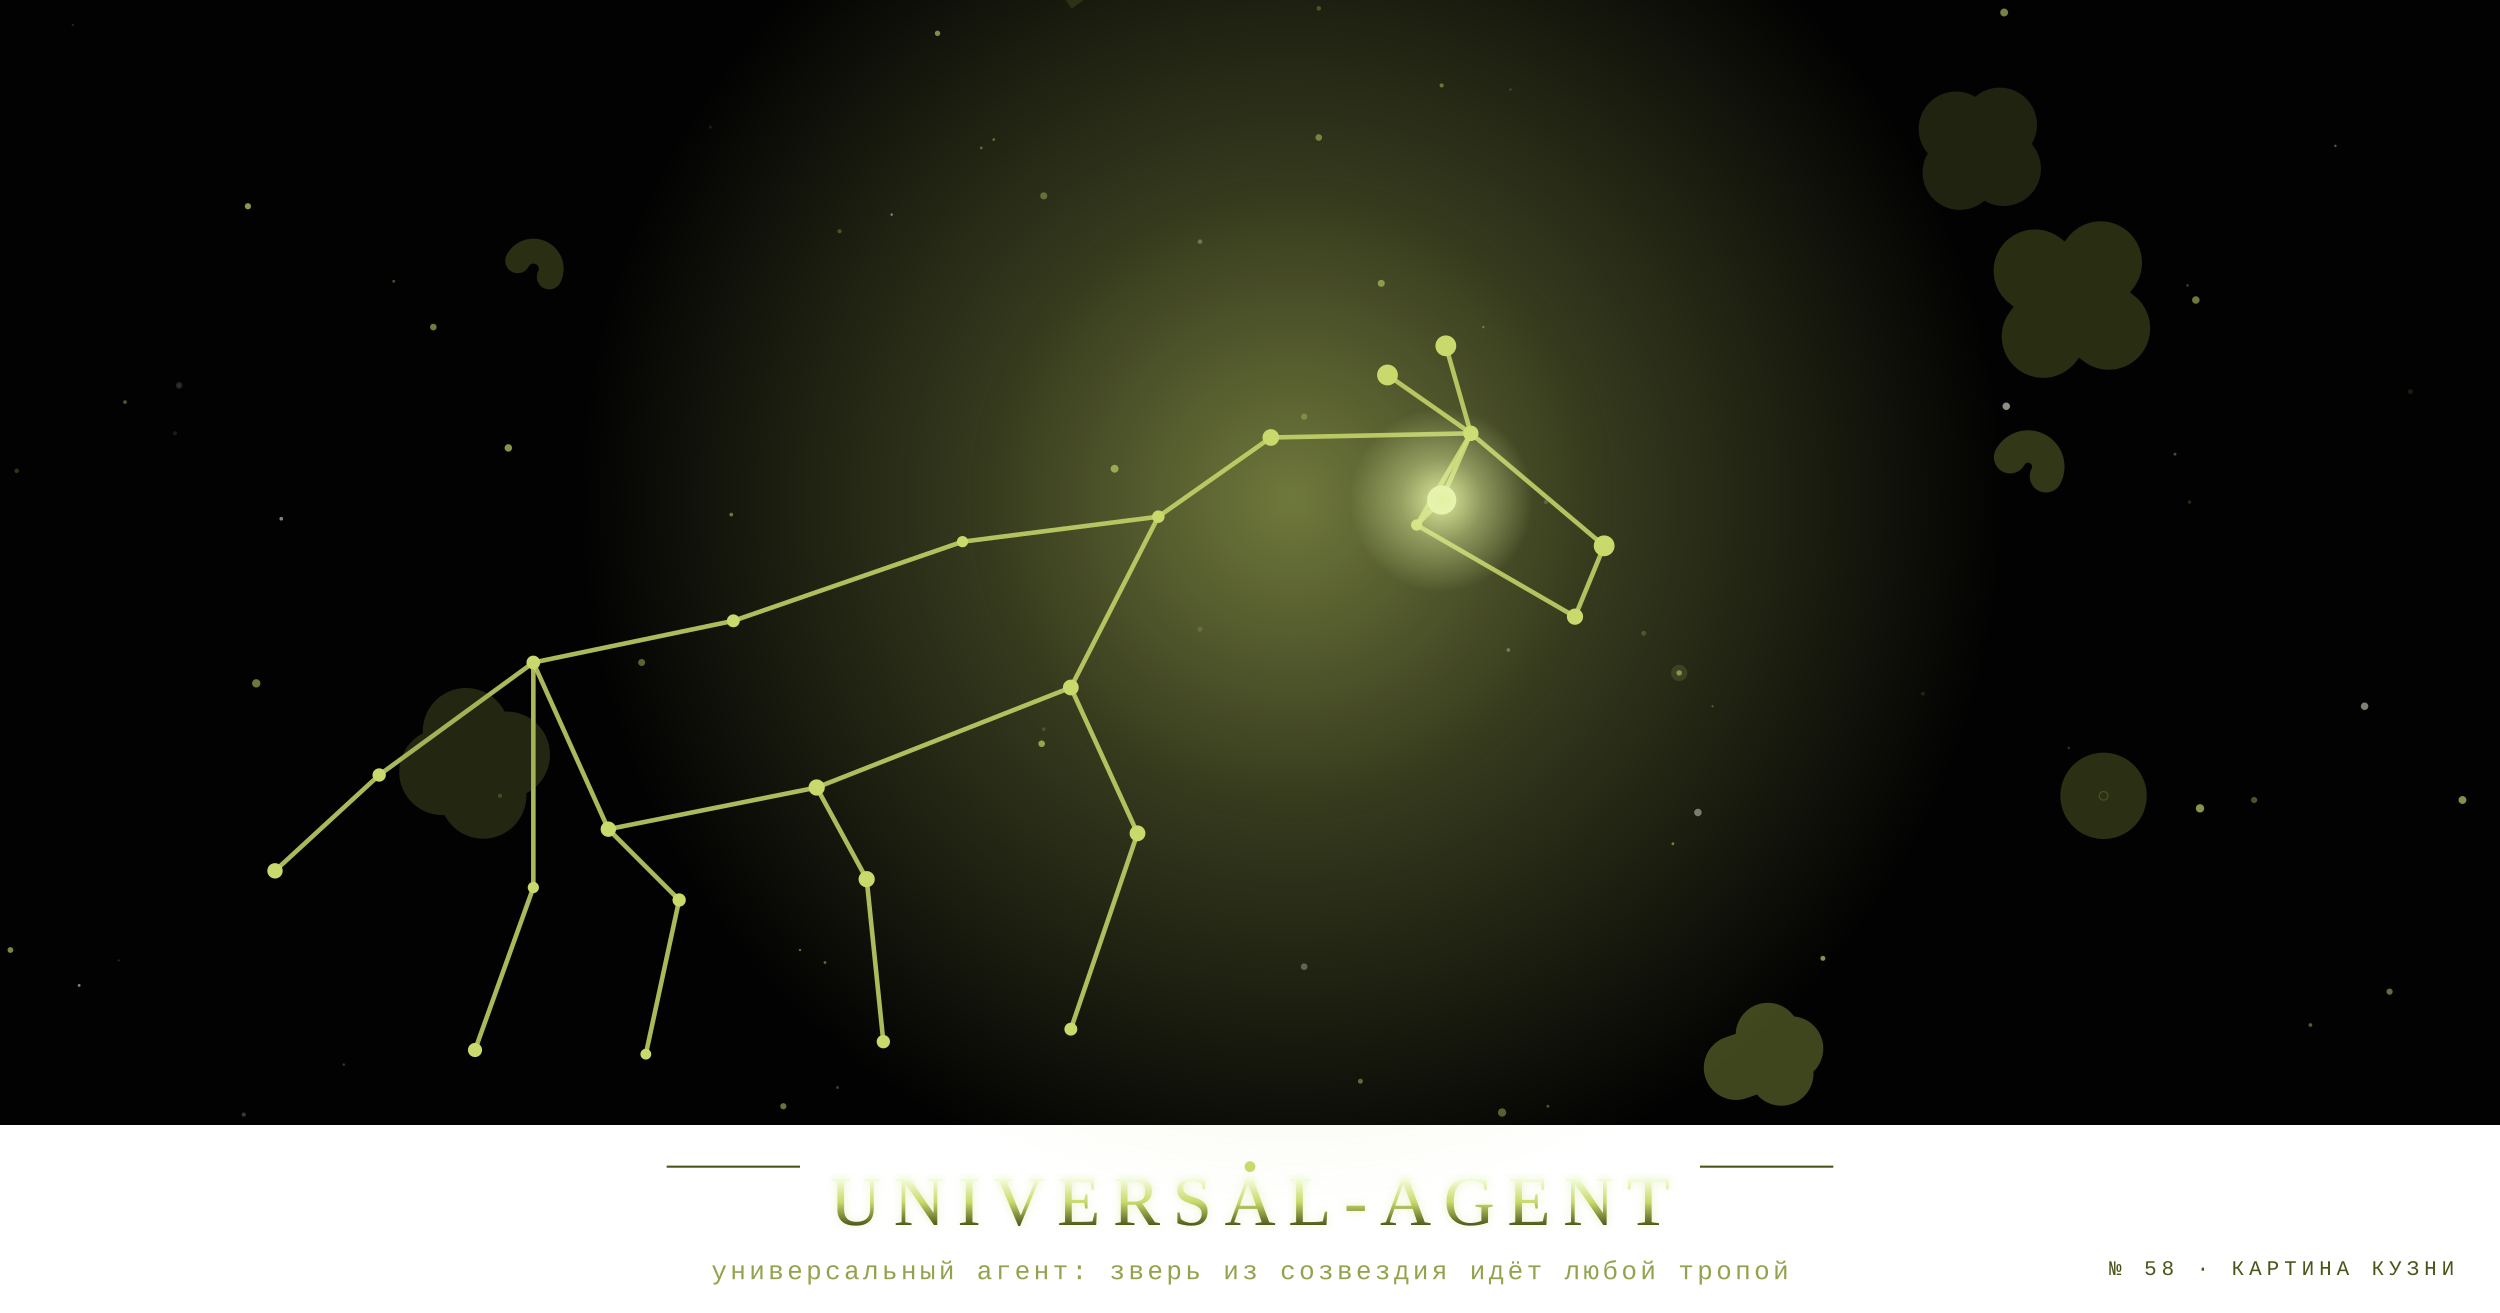
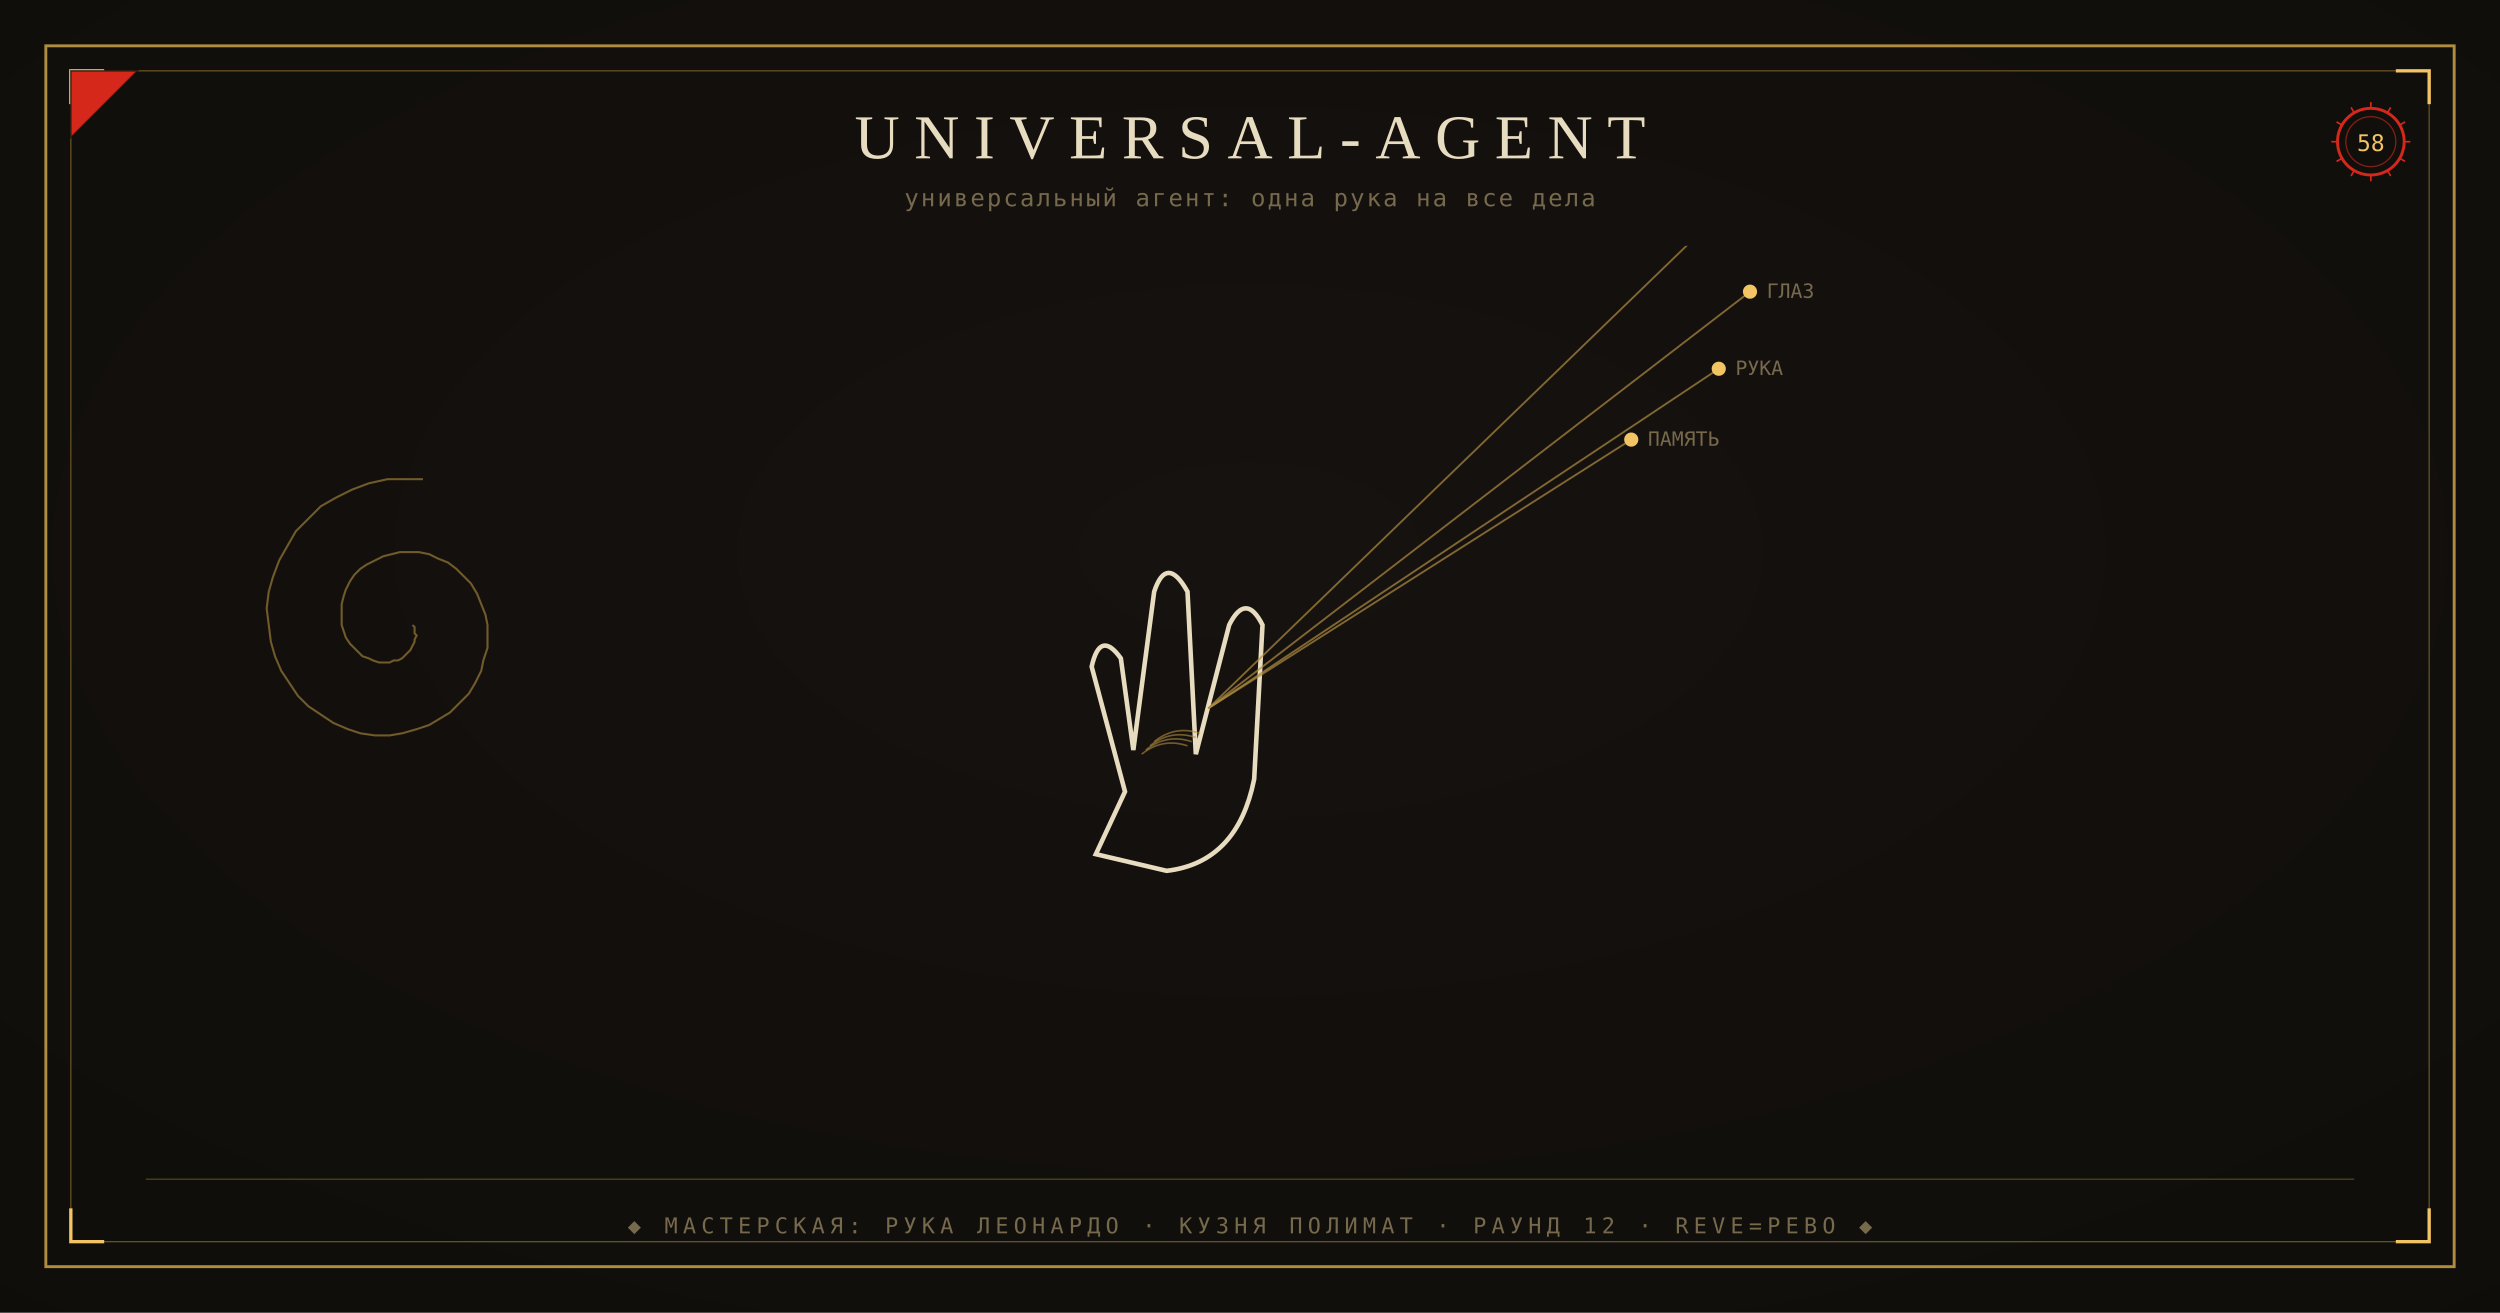
- <svg xmlns="http://www.w3.org/2000/svg" viewBox="0 0 1200 630" width="1200" height="630" role="img">
-   <defs>
-     <linearGradient id="bg" x1="0" y1="0" x2="0" y2="1">
-       <stop offset="0" stop-color="#030202" />
-       <stop offset=".55" stop-color="#0A0705" />
-       <stop offset="1" stop-color="#060403" />
-     </linearGradient>
-     <radialGradient id="vig" cx=".5" cy=".46" r=".75">
-       <stop offset=".55" stop-color="#000" stop-opacity="0" />
-       <stop offset="1" stop-color="#000" stop-opacity=".82" />
-     </radialGradient>
-   </defs>
-   <rect width="1200" height="540" fill="url(#bg)" />
-   <defs>
-     <radialGradient id="ey">
-       <stop offset="0" stop-color="#E2F0A0" stop-opacity="0.95" />
-       <stop offset=".45" stop-color="#E2F0A0" stop-opacity="0.43" />
-       <stop offset="1" stop-color="#E2F0A0" stop-opacity="0" />
-     </radialGradient>
-     <radialGradient id="gl">
-       <stop offset="0" stop-color="#C9D96B" stop-opacity="0.55" />
-       <stop offset=".45" stop-color="#C9D96B" stop-opacity="0.25" />
-       <stop offset="1" stop-color="#C9D96B" stop-opacity="0" />
-     </radialGradient>
-   </defs>
-   <rect width="1200" height="540" fill="#030202" />
-   <rect width="1200" height="540" filter="url(#neb)" opacity=".2" />
-   <circle cx="620.0" cy="240.0" r="340.0" fill="url(#gl)" />
-   <line x1="770" y1="262" x2="706" y2="208" stroke="#C9D96B" stroke-width="2.2" opacity=".85" />
-   <line x1="706" y1="208" x2="694" y2="166" stroke="#C9D96B" stroke-width="2.2" opacity=".85" />
-   <line x1="706" y1="208" x2="666" y2="180" stroke="#C9D96B" stroke-width="2.2" opacity=".85" />
-   <line x1="706" y1="208" x2="610" y2="210" stroke="#C9D96B" stroke-width="2.2" opacity=".85" />
-   <line x1="610" y1="210" x2="556" y2="248" stroke="#C9D96B" stroke-width="2.2" opacity=".85" />
-   <line x1="556" y1="248" x2="462" y2="260" stroke="#C9D96B" stroke-width="2.2" opacity=".85" />
-   <line x1="462" y1="260" x2="352" y2="298" stroke="#C9D96B" stroke-width="2.2" opacity=".85" />
-   <line x1="352" y1="298" x2="256" y2="318" stroke="#C9D96B" stroke-width="2.2" opacity=".85" />
-   <line x1="256" y1="318" x2="182" y2="372" stroke="#C9D96B" stroke-width="2.2" opacity=".85" />
-   <line x1="182" y1="372" x2="132" y2="418" stroke="#C9D96B" stroke-width="2.2" opacity=".85" />
-   <line x1="556" y1="248" x2="514" y2="330" stroke="#C9D96B" stroke-width="2.2" opacity=".85" />
-   <line x1="514" y1="330" x2="392" y2="378" stroke="#C9D96B" stroke-width="2.2" opacity=".85" />
-   <line x1="392" y1="378" x2="292" y2="398" stroke="#C9D96B" stroke-width="2.2" opacity=".85" />
-   <line x1="292" y1="398" x2="256" y2="318" stroke="#C9D96B" stroke-width="2.2" opacity=".85" />
-   <line x1="514" y1="330" x2="546" y2="400" stroke="#C9D96B" stroke-width="2.2" opacity=".85" />
-   <line x1="546" y1="400" x2="514" y2="494" stroke="#C9D96B" stroke-width="2.2" opacity=".85" />
-   <line x1="392" y1="378" x2="416" y2="422" stroke="#C9D96B" stroke-width="2.2" opacity=".85" />
-   <line x1="416" y1="422" x2="424" y2="500" stroke="#C9D96B" stroke-width="2.2" opacity=".85" />
-   <line x1="292" y1="398" x2="326" y2="432" stroke="#C9D96B" stroke-width="2.2" opacity=".85" />
-   <line x1="326" y1="432" x2="310" y2="506" stroke="#C9D96B" stroke-width="2.2" opacity=".85" />
-   <line x1="256" y1="318" x2="256" y2="426" stroke="#C9D96B" stroke-width="2.2" opacity=".85" />
-   <line x1="256" y1="426" x2="228" y2="504" stroke="#C9D96B" stroke-width="2.2" opacity=".85" />
-   <line x1="770" y1="262" x2="756" y2="296" stroke="#C9D96B" stroke-width="2.2" opacity=".85" />
-   <line x1="756" y1="296" x2="680" y2="252" stroke="#C9D96B" stroke-width="2.2" opacity=".85" />
-   <line x1="680" y1="252" x2="706" y2="208" stroke="#C9D96B" stroke-width="2.2" opacity=".85" />
-   <line x1="680" y1="252" x2="692" y2="240" stroke="#C9D96B" stroke-width="2.2" opacity=".85" />
-   <line x1="692" y1="240" x2="706" y2="208" stroke="#C9D96B" stroke-width="2.2" opacity=".85" />
-   <circle cx="770" cy="262" r="5.0" fill="#C9D96B" />
-   <circle cx="706" cy="208" r="3.7" fill="#C9D96B" />
-   <circle cx="694" cy="166" r="5.0" fill="#C9D96B" />
-   <circle cx="666" cy="180" r="5.0" fill="#C9D96B" />
-   <circle cx="610" cy="210" r="4.0" fill="#C9D96B" />
-   <circle cx="556" cy="248" r="3.0" fill="#C9D96B" />
-   <circle cx="462" cy="260" r="2.7" fill="#C9D96B" />
-   <circle cx="352" cy="298" r="3.1" fill="#C9D96B" />
-   <circle cx="256" cy="318" r="3.3" fill="#C9D96B" />
-   <circle cx="182" cy="372" r="3.2" fill="#C9D96B" />
-   <circle cx="132" cy="418" r="3.7" fill="#C9D96B" />
-   <circle cx="514" cy="330" r="3.8" fill="#C9D96B" />
-   <circle cx="392" cy="378" r="3.9" fill="#C9D96B" />
-   <circle cx="292" cy="398" r="3.7" fill="#C9D96B" />
-   <circle cx="514" cy="494" r="3.1" fill="#C9D96B" />
-   <circle cx="546" cy="400" r="3.8" fill="#C9D96B" />
-   <circle cx="424" cy="500" r="3.2" fill="#C9D96B" />
-   <circle cx="416" cy="422" r="3.9" fill="#C9D96B" />
-   <circle cx="310" cy="506" r="2.6" fill="#C9D96B" />
-   <circle cx="326" cy="432" r="3.2" fill="#C9D96B" />
-   <circle cx="228" cy="504" r="3.4" fill="#C9D96B" />
-   <circle cx="256" cy="426" r="2.7" fill="#C9D96B" />
-   <circle cx="756" cy="296" r="3.9" fill="#C9D96B" />
-   <circle cx="680" cy="252" r="2.7" fill="#C9D96B" />
-   <circle cx="692" cy="240" r="7.0" fill="#F4FFE0" />
-   <circle cx="692.0" cy="240.0" r="44.0" fill="url(#ey)" />
-   <circle cx="1147" cy="476" r="1.5" fill="#C9D96B" opacity="0.50" />
-   <circle cx="471" cy="71" r="0.7" fill="#C9D96B" opacity="0.36" />
-   <circle cx="1082" cy="384" r="1.5" fill="#C9D96B" opacity="0.37" />
-   <circle cx="626" cy="200" r="1.5" fill="#C9D96B" opacity="0.32" />
-   <circle cx="1050" cy="137" r="0.6" fill="#C9D96B" opacity="0.32" />
-   <circle cx="57" cy="461" r="0.5" fill="#C9D96B" opacity="0.20" />
-   <circle cx="1135" cy="339" r="1.8" fill="#F4FFE0" opacity="0.51" />
-   <circle cx="308" cy="318" r="1.7" fill="#C9D96B" opacity="0.43" />
-   <circle cx="244" cy="215" r="1.8" fill="#C9D96B" opacity="0.67" />
-   <circle cx="963" cy="195" r="1.8" fill="#F4FFE0" opacity="0.57" />
-   <circle cx="815" cy="390" r="1.8" fill="#F4FFE0" opacity="0.43" />
-   <circle cx="165" cy="511" r="0.6" fill="#C9D96B" opacity="0.27" />
-   <circle cx="1056" cy="388" r="2.0" fill="#C9D96B" opacity="0.68" />
-   <circle cx="1109" cy="492" r="0.9" fill="#C9D96B" opacity="0.43" />
-   <circle cx="742" cy="241" r="1.0" fill="#F4FFE0" opacity="0.17" />
-   <circle cx="396" cy="462" r="0.7" fill="#C9D96B" opacity="0.45" />
-   <circle cx="384" cy="456" r="0.6" fill="#C9D96B" opacity="0.45" />
-   <circle cx="724" cy="312" r="0.9" fill="#F4FFE0" opacity="0.31" />
-   <circle cx="803" cy="405" r="0.7" fill="#C9D96B" opacity="0.52" />
-   <circle cx="501" cy="350" r="0.9" fill="#C9D96B" opacity="0.18" />
-   <circle cx="1054" cy="144" r="1.8" fill="#C9D96B" opacity="0.55" />
-   <circle cx="633" cy="4" r="1.1" fill="#C9D96B" opacity="0.27" />
-   <circle cx="86" cy="185" r="1.6" fill="#F4FFE0" opacity=".14" />
-   <circle cx="86" cy="185" r="0.5" fill="#F4FFE0" opacity="0.12" />
-   <circle cx="875" cy="460" r="1.2" fill="#C9D96B" opacity="0.67" />
-   <circle cx="993" cy="359" r="0.6" fill="#C9D96B" opacity="0.23" />
-   <circle cx="535" cy="225" r="1.9" fill="#C9D96B" opacity="0.64" />
-   <circle cx="5" cy="456" r="1.4" fill="#C9D96B" opacity="0.61" />
-   <circle cx="341" cy="61" r="0.8" fill="#C9D96B" opacity="0.11" />
-   <circle cx="806" cy="323" r="3.9" fill="#C9D96B" opacity=".14" />
-   <circle cx="806" cy="323" r="1.3" fill="#C9D96B" opacity="0.55" />
-   <circle cx="743" cy="531" r="0.7" fill="#C9D96B" opacity="0.37" />
-   <circle cx="962" cy="6" r="1.9" fill="#C9D96B" opacity="0.59" />
-   <circle cx="500" cy="357" r="1.6" fill="#C9D96B" opacity="0.67" />
-   <circle cx="450" cy="16" r="1.3" fill="#C9D96B" opacity="0.61" />
-   <circle cx="428" cy="103" r="0.6" fill="#F4FFE0" opacity="0.47" />
-   <circle cx="501" cy="94" r="1.7" fill="#C9D96B" opacity="0.38" />
-   <circle cx="1157" cy="188" r="1.2" fill="#C9D96B" opacity="0.12" />
-   <circle cx="208" cy="157" r="1.6" fill="#C9D96B" opacity="0.56" />
-   <circle cx="1121" cy="70" r="0.6" fill="#C9D96B" opacity="0.42" />
-   <circle cx="376" cy="531" r="1.5" fill="#C9D96B" opacity="0.52" />
-   <circle cx="725" cy="43" r="0.6" fill="#C9D96B" opacity="0.20" />
-   <circle cx="60" cy="193" r="0.9" fill="#C9D96B" opacity="0.40" />
-   <circle cx="923" cy="333" r="0.9" fill="#C9D96B" opacity="0.14" />
-   <circle cx="135" cy="249" r="0.9" fill="#F4FFE0" opacity="0.53" />
-   <circle cx="1044" cy="218" r="0.7" fill="#C9D96B" opacity="0.36" />
-   <circle cx="692" cy="41" r="1.0" fill="#C9D96B" opacity="0.44" />
-   <circle cx="1182" cy="384" r="1.9" fill="#C9D96B" opacity="0.66" />
-   <circle cx="822" cy="339" r="0.5" fill="#C9D96B" opacity="0.37" />
-   <circle cx="35" cy="12" r="0.6" fill="#C9D96B" opacity="0.16" />
-   <circle cx="633" cy="66" r="1.6" fill="#C9D96B" opacity="0.48" />
-   <circle cx="351" cy="247" r="0.9" fill="#C9D96B" opacity="0.50" />
-   <circle cx="576" cy="116" r="1.1" fill="#F4FFE0" opacity="0.27" />
-   <circle cx="1051" cy="241" r="0.8" fill="#C9D96B" opacity="0.20" />
-   <circle cx="84" cy="208" r="1.0" fill="#C9D96B" opacity="0.12" />
-   <circle cx="721" cy="534" r="2.0" fill="#C9D96B" opacity="0.41" />
-   <circle cx="626" cy="464" r="1.6" fill="#F4FFE0" opacity="0.30" />
-   <circle cx="653" cy="519" r="1.2" fill="#C9D96B" opacity="0.44" />
-   <circle cx="8" cy="226" r="1.1" fill="#C9D96B" opacity="0.23" />
-   <circle cx="117" cy="535" r="1.0" fill="#F4FFE0" opacity="0.22" />
-   <circle cx="119" cy="99" r="1.5" fill="#C9D96B" opacity="0.69" />
-   <circle cx="240" cy="382" r="1.0" fill="#C9D96B" opacity="0.23" />
-   <circle cx="789" cy="304" r="1.2" fill="#C9D96B" opacity="0.22" />
-   <circle cx="403" cy="111" r="1.0" fill="#C9D96B" opacity="0.29" />
-   <circle cx="576" cy="302" r="1.2" fill="#C9D96B" opacity="0.18" />
-   <circle cx="38" cy="473" r="0.7" fill="#F4FFE0" opacity="0.52" />
-   <circle cx="663" cy="136" r="1.7" fill="#C9D96B" opacity="0.57" />
-   <circle cx="712" cy="157" r="0.6" fill="#C9D96B" opacity="0.38" />
-   <circle cx="123" cy="328" r="2.0" fill="#C9D96B" opacity="0.54" />
-   <circle cx="477" cy="67" r="0.7" fill="#C9D96B" opacity="0.37" />
-   <circle cx="189" cy="135" r="0.7" fill="#C9D96B" opacity="0.37" />
-   <circle cx="402" cy="522" r="0.7" fill="#C9D96B" opacity="0.29" />
-   <g transform="translate(950.3 71.4) rotate(39.87634) scale(14.92)">
-     <path d="M-1 0 H1 M0 -1 V1" stroke="#8A9B3E" stroke-width="2.4" fill="none" opacity="0.212" stroke-linecap="round" />
+ <svg xmlns="http://www.w3.org/2000/svg" viewBox="0 0 1200 630" width="1200" height="630">
+   <rect width="1200" height="630" fill="#0E0C09" />
+   <radialGradient id="vig58" cx="0.5" cy="0.42" r="0.95">
+     <stop offset="0" stop-color="#171310" />
+     <stop offset="1" stop-color="#0E0C09" />
+   </radialGradient>
+   <rect width="1200" height="630" fill="url(#vig58)" opacity="0.9" />
+   <rect x="22" y="22" width="1156" height="586" fill="none" stroke="#B08D3E" stroke-width="1.4" />
+   <rect x="34" y="34" width="1132" height="562" fill="none" stroke="#B08D3E" stroke-width="0.6" opacity="0.55" />
+   <path d="M 34 50 L 34 34 L 50 34" fill="none" stroke="#F2C464" stroke-width="1.6" />
+   <path d="M 1166 50 L 1166 34 L 1150 34" fill="none" stroke="#F2C464" stroke-width="1.6" />
+   <path d="M 34 580 L 34 596 L 50 596" fill="none" stroke="#F2C464" stroke-width="1.6" />
+   <path d="M 1166 580 L 1166 596 L 1150 596" fill="none" stroke="#F2C464" stroke-width="1.6" />
+   <path d="M 34 66 L 34 34 L 66 34 Z" fill="#D5281B" />
+   <path d="M 34 66 L 34 34 L 66 34 Z" fill="none" stroke="#0E0C09" stroke-width="0.8" opacity="0.65" />
+   <text x="600.0" y="76" text-anchor="middle" font-family="Georgia, 'Times New Roman', serif" font-size="30" fill="#E8DCC0" letter-spacing="7">UNIVERSAL-AGENT</text>
+   <text x="600.0" y="99" text-anchor="middle" font-family="'Cascadia Mono', ui-monospace, Consolas, monospace" font-size="11.5" fill="#77694C" letter-spacing="1">универсальный агент: одна рука на все дела</text>
+   <g transform="translate(1138,68)">
+     <circle r="16" fill="none" stroke="#D5281B" stroke-width="1.4" />
+     <circle r="12" fill="none" stroke="#D5281B" stroke-width="0.6" opacity="0.6" />
+     <text y="4.5" text-anchor="middle" font-family="'Cascadia Mono', ui-monospace, Consolas, monospace" font-size="11" fill="#F2C464">58</text>
+     <g stroke="#D5281B" stroke-width="0.8">
+       <line x1="0" y1="-19" x2="0" y2="-16" transform="rotate(0)" />
+       <line x1="0" y1="-19" x2="0" y2="-16" transform="rotate(30)" />
+       <line x1="0" y1="-19" x2="0" y2="-16" transform="rotate(60)" />
+       <line x1="0" y1="-19" x2="0" y2="-16" transform="rotate(90)" />
+       <line x1="0" y1="-19" x2="0" y2="-16" transform="rotate(120)" />
+       <line x1="0" y1="-19" x2="0" y2="-16" transform="rotate(150)" />
+       <line x1="0" y1="-19" x2="0" y2="-16" transform="rotate(180)" />
+       <line x1="0" y1="-19" x2="0" y2="-16" transform="rotate(210)" />
+       <line x1="0" y1="-19" x2="0" y2="-16" transform="rotate(240)" />
+       <line x1="0" y1="-19" x2="0" y2="-16" transform="rotate(270)" />
+       <line x1="0" y1="-19" x2="0" y2="-16" transform="rotate(300)" />
+       <line x1="0" y1="-19" x2="0" y2="-16" transform="rotate(330)" />
+     </g>
  </g>
-   <g transform="translate(994.5 143.8) rotate(82.94309) scale(15.88)">
-     <path d="M-1 -1 L1 1 M1 -1 L-1 1" stroke="#8A9B3E" stroke-width="2.5" fill="none" opacity="0.292" stroke-linecap="round" />
+   <line x1="70" y1="566" x2="1130" y2="566" stroke="#B08D3E" stroke-width="0.5" opacity="0.5" />
+   <text x="600.0" y="592" text-anchor="middle" font-family="'Cascadia Mono', ui-monospace, Consolas, monospace" font-size="10.5" fill="#77694C" letter-spacing="2.5">◆ МАСТЕРСКАЯ: РУКА ЛЕОНАРДО · КУЗНЯ ПОЛИМАТ · РАУНД 12 · REVE=РЕВО ◆</text>
+   <clipPath id="clip58">
+     <rect x="70" y="118" width="1060" height="404" />
+   </clipPath>
+   <g clip-path="url(#clip58)">
+     <path d="M 540.0 380.0 L 524.0 320.0 Q 528.0 302.0 538.0 316.0 L 544.0 360.0 L 554.0 284.0 Q 560.0 266.0 570.0 284.0 L 574.0 362.0 L 590.0 300.0 Q 598.0 284.0 606.0 300.0 L 602.0 374.0 Q 594.0 414.0 560.0 418.0 L 526.0 410.0 Z" fill="none" stroke="#E8DCC0" stroke-width="2.2" />
+     <path d="M 548.0 362.0 q 10 -8 22 -4" fill="none" stroke="#B08D3E" stroke-width="0.8" opacity="0.6" />
+     <path d="M 550.0 360.0 q 10 -8 22 -4" fill="none" stroke="#B08D3E" stroke-width="0.8" opacity="0.6" />
+     <path d="M 552.0 358.0 q 10 -8 22 -4" fill="none" stroke="#B08D3E" stroke-width="0.8" opacity="0.6" />
+     <path d="M 554.0 356.0 q 10 -8 22 -4" fill="none" stroke="#B08D3E" stroke-width="0.8" opacity="0.6" />
+     <line x1="580.0" y1="340.0" x2="825" y2="103" stroke="#B08D3E" stroke-width="0.9" opacity="0.7" />
+     <circle cx="825" cy="103" r="3.4" fill="#F2C464" />
+     <text x="833" y="106" font-family="'Cascadia Mono', ui-monospace, Consolas, monospace" font-size="9.5" fill="#77694C">КОД</text>
+     <line x1="580.0" y1="340.0" x2="840" y2="140" stroke="#B08D3E" stroke-width="0.9" opacity="0.7" />
+     <circle cx="840" cy="140" r="3.4" fill="#F2C464" />
+     <text x="848" y="143" font-family="'Cascadia Mono', ui-monospace, Consolas, monospace" font-size="9.5" fill="#77694C">ГЛАЗ</text>
+     <line x1="580.0" y1="340.0" x2="825" y2="177" stroke="#B08D3E" stroke-width="0.9" opacity="0.7" />
+     <circle cx="825" cy="177" r="3.4" fill="#F2C464" />
+     <text x="833" y="180" font-family="'Cascadia Mono', ui-monospace, Consolas, monospace" font-size="9.5" fill="#77694C">РУКА</text>
+     <line x1="580.0" y1="340.0" x2="783" y2="211" stroke="#B08D3E" stroke-width="0.9" opacity="0.7" />
+     <circle cx="783" cy="211" r="3.4" fill="#F2C464" />
+     <text x="791" y="214" font-family="'Cascadia Mono', ui-monospace, Consolas, monospace" font-size="9.5" fill="#77694C">ПАМЯТЬ</text>
+     <path d="M 198 300 L 199 301 L 199 302 L 199 304 L 200 305 L 199 307 L 199 308 L 198 310 L 197 312 L 196 313 L 195 314 L 193 316 L 191 317 L 189 317 L 187 318 L 184 318 L 182 318 L 179 317 L 177 316 L 174 315 L 172 313 L 170 311 L 168 309 L 166 306 L 165 303 L 164 300 L 164 297 L 164 293 L 164 290 L 165 286 L 166 283 L 168 279 L 170 276 L 173 273 L 176 271 L 180 269 L 184 267 L 188 266 L 192 265 L 197 265 L 201 265 L 206 266 L 210 268 L 215 270 L 219 273 L 222 276 L 226 280 L 229 285 L 231 290 L 233 295 L 234 300 L 234 306 L 234 311 L 232 317 L 231 322 L 228 328 L 225 333 L 221 337 L 216 342 L 211 345 L 206 348 L 200 350 L 193 352 L 187 353 L 180 353 L 173 352 L 167 350 L 160 347 L 154 343 L 148 339 L 143 334 L 139 328 L 135 322 L 132 315 L 130 308 L 129 300 L 128 292 L 129 284 L 131 277 L 134 269 L 138 262 L 142 255 L 148 249 L 154 243 L 161 239 L 169 235 L 177 232 L 186 230 L 194 230 L 203 230" fill="none" stroke="#B08D3E" stroke-width="1" opacity="0.6" />
  </g>
-   <g transform="translate(227.8 366.4) rotate(75.10605) scale(15.96)">
-     <path d="M-1 0 H1 M0 -1 V1" stroke="#8A9B3E" stroke-width="2.6" fill="none" opacity="0.239" stroke-linecap="round" />
-   </g>
-   <g transform="translate(976.2 218.9) rotate(28.03458) scale(9.73)">
-     <path d="M-1 0.6 A1 1 0 0 1 1 0.6" stroke="#8A9B3E" stroke-width="1.6" fill="none" opacity="0.348" stroke-linecap="round" />
-   </g>
-   <g transform="translate(517.3 -13.4) rotate(54.36658) scale(8.12)">
-     <path d="M-0.9 -0.9 H0.9 V0.9 H-0.9 Z" stroke="#8A9B3E" stroke-width="1.3" fill="none" opacity="0.186" stroke-linecap="round" />
-   </g>
-   <g transform="translate(846.5 507.9) rotate(70.69321) scale(14.03)">
-     <path d="M0 -1 L0 1 M-0.7 -0.4 L0.7 -0.4" stroke="#8A9B3E" stroke-width="2.2" fill="none" opacity="0.448" stroke-linecap="round" />
-   </g>
-   <g transform="translate(258.4 124.5) rotate(27.13515) scale(8.52)">
-     <path d="M-1 0.6 A1 1 0 0 1 1 0.6" stroke="#8A9B3E" stroke-width="1.4" fill="none" opacity="0.299" stroke-linecap="round" />
-   </g>
-   <g transform="translate(1009.7 382.0) rotate(76.51053) scale(11.85)">
-     <circle r="0.8" stroke="#8A9B3E" stroke-width="1.9" fill="none" opacity="0.302" stroke-linecap="round" />
-     <circle r="0.2" fill="#8A9B3E" opacity="0.302" />
-   </g>
-   <linearGradient id="gtxt" x1="0" y1="0" x2="0" y2="1">
-     <stop offset="0" stop-color="#F4FFE0" />
-     <stop offset=".5" stop-color="#C9D96B" />
-     <stop offset="1" stop-color="#4A5518" />
-   </linearGradient>
-   <filter id="soft">
-     <feGaussianBlur stdDeviation="2.2" />
-   </filter>
-   <line x1="320" y1="560" x2="384" y2="560" stroke="#4A5518" stroke-width="1" />
-   <circle cx="600" cy="560" r="2.6" fill="#C9D96B" />
-   <line x1="816" y1="560" x2="880" y2="560" stroke="#4A5518" stroke-width="1" />
-   <text x="600.0" y="588" text-anchor="middle" font-family="Georgia,'Times New Roman',serif" font-size="34" letter-spacing="6" fill="#C9D96B" opacity=".38" filter="url(#soft)">UNIVERSAL-AGENT</text>
-   <text x="600.0" y="588" text-anchor="middle" font-family="Georgia,'Times New Roman',serif" font-size="34" letter-spacing="6" fill="url(#gtxt)">UNIVERSAL-AGENT</text>
-   <text x="600.0" y="614" text-anchor="middle" font-family="ui-monospace,'Cascadia Mono',Consolas,'Courier New',monospace" font-size="12.5" letter-spacing="1.6" fill="#8A9B3E" opacity=".92">универсальный агент: зверь из созвездия идёт любой тропой</text>
-   <text x="1178" y="612" text-anchor="end" font-family="ui-monospace,'Cascadia Mono',Consolas,'Courier New',monospace" font-size="10" letter-spacing="2.4" fill="#4A5518">№ 58 · КАРТИНА КУЗНИ</text>
</svg>
